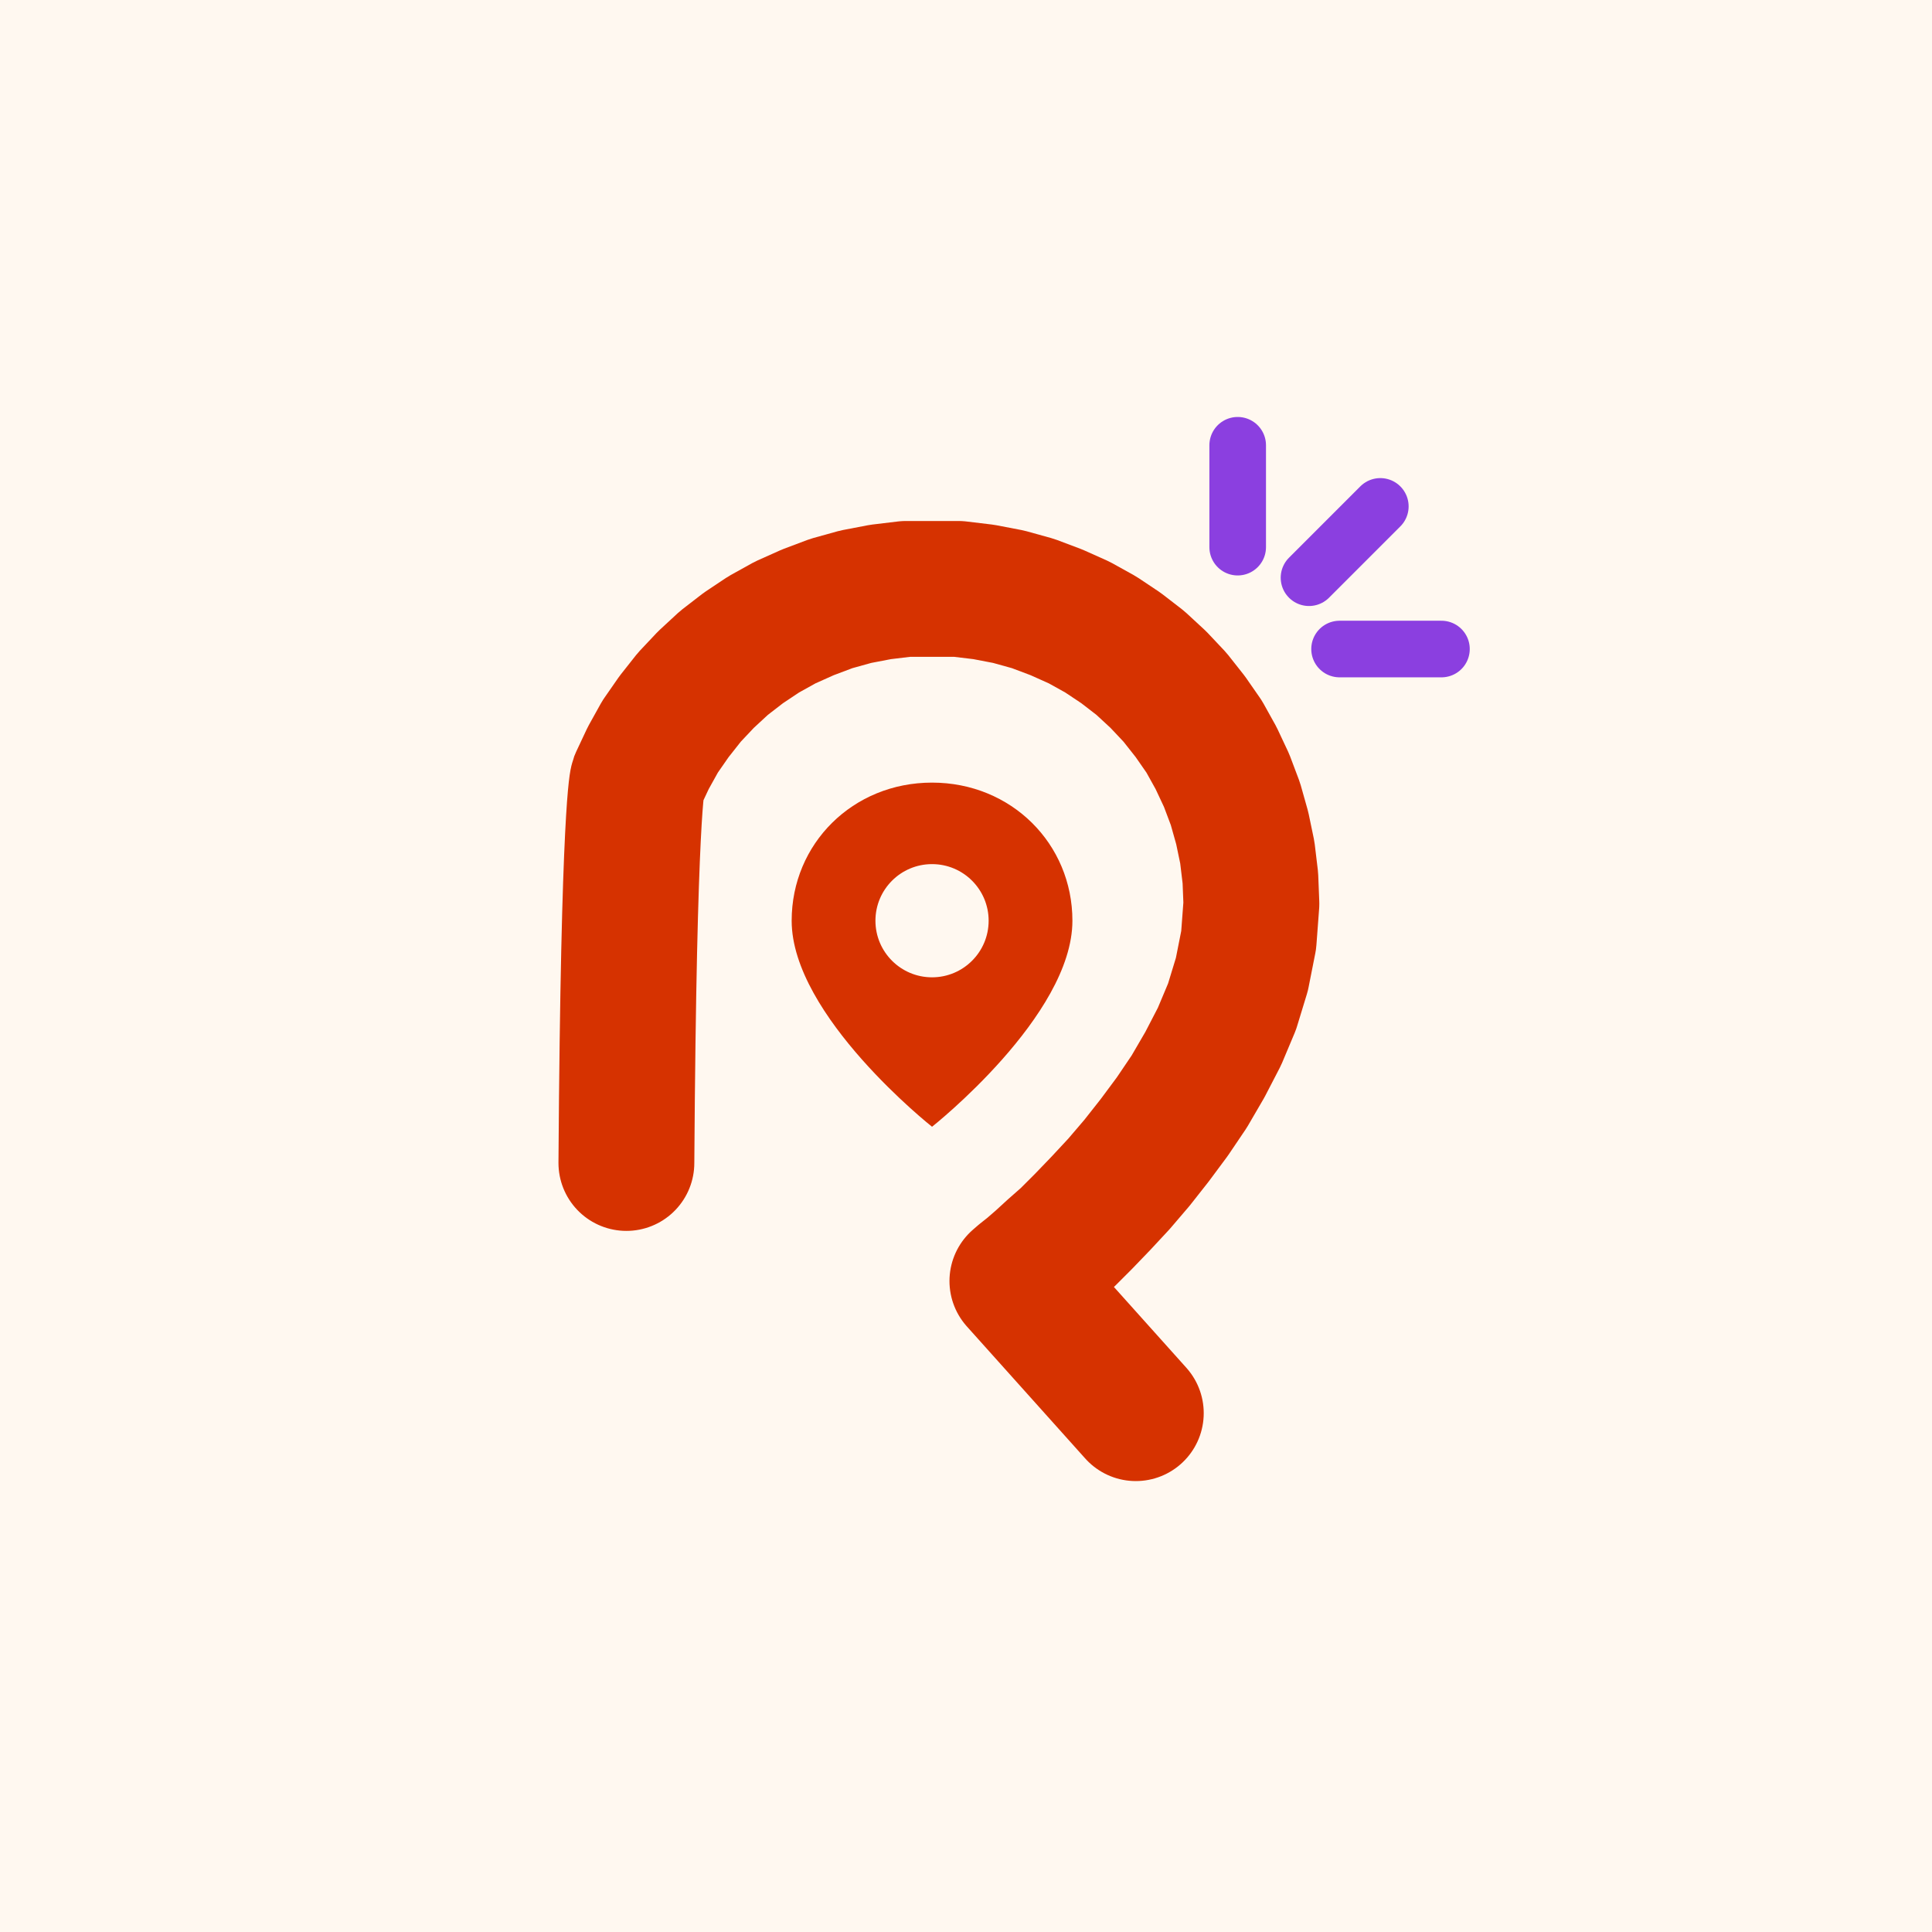
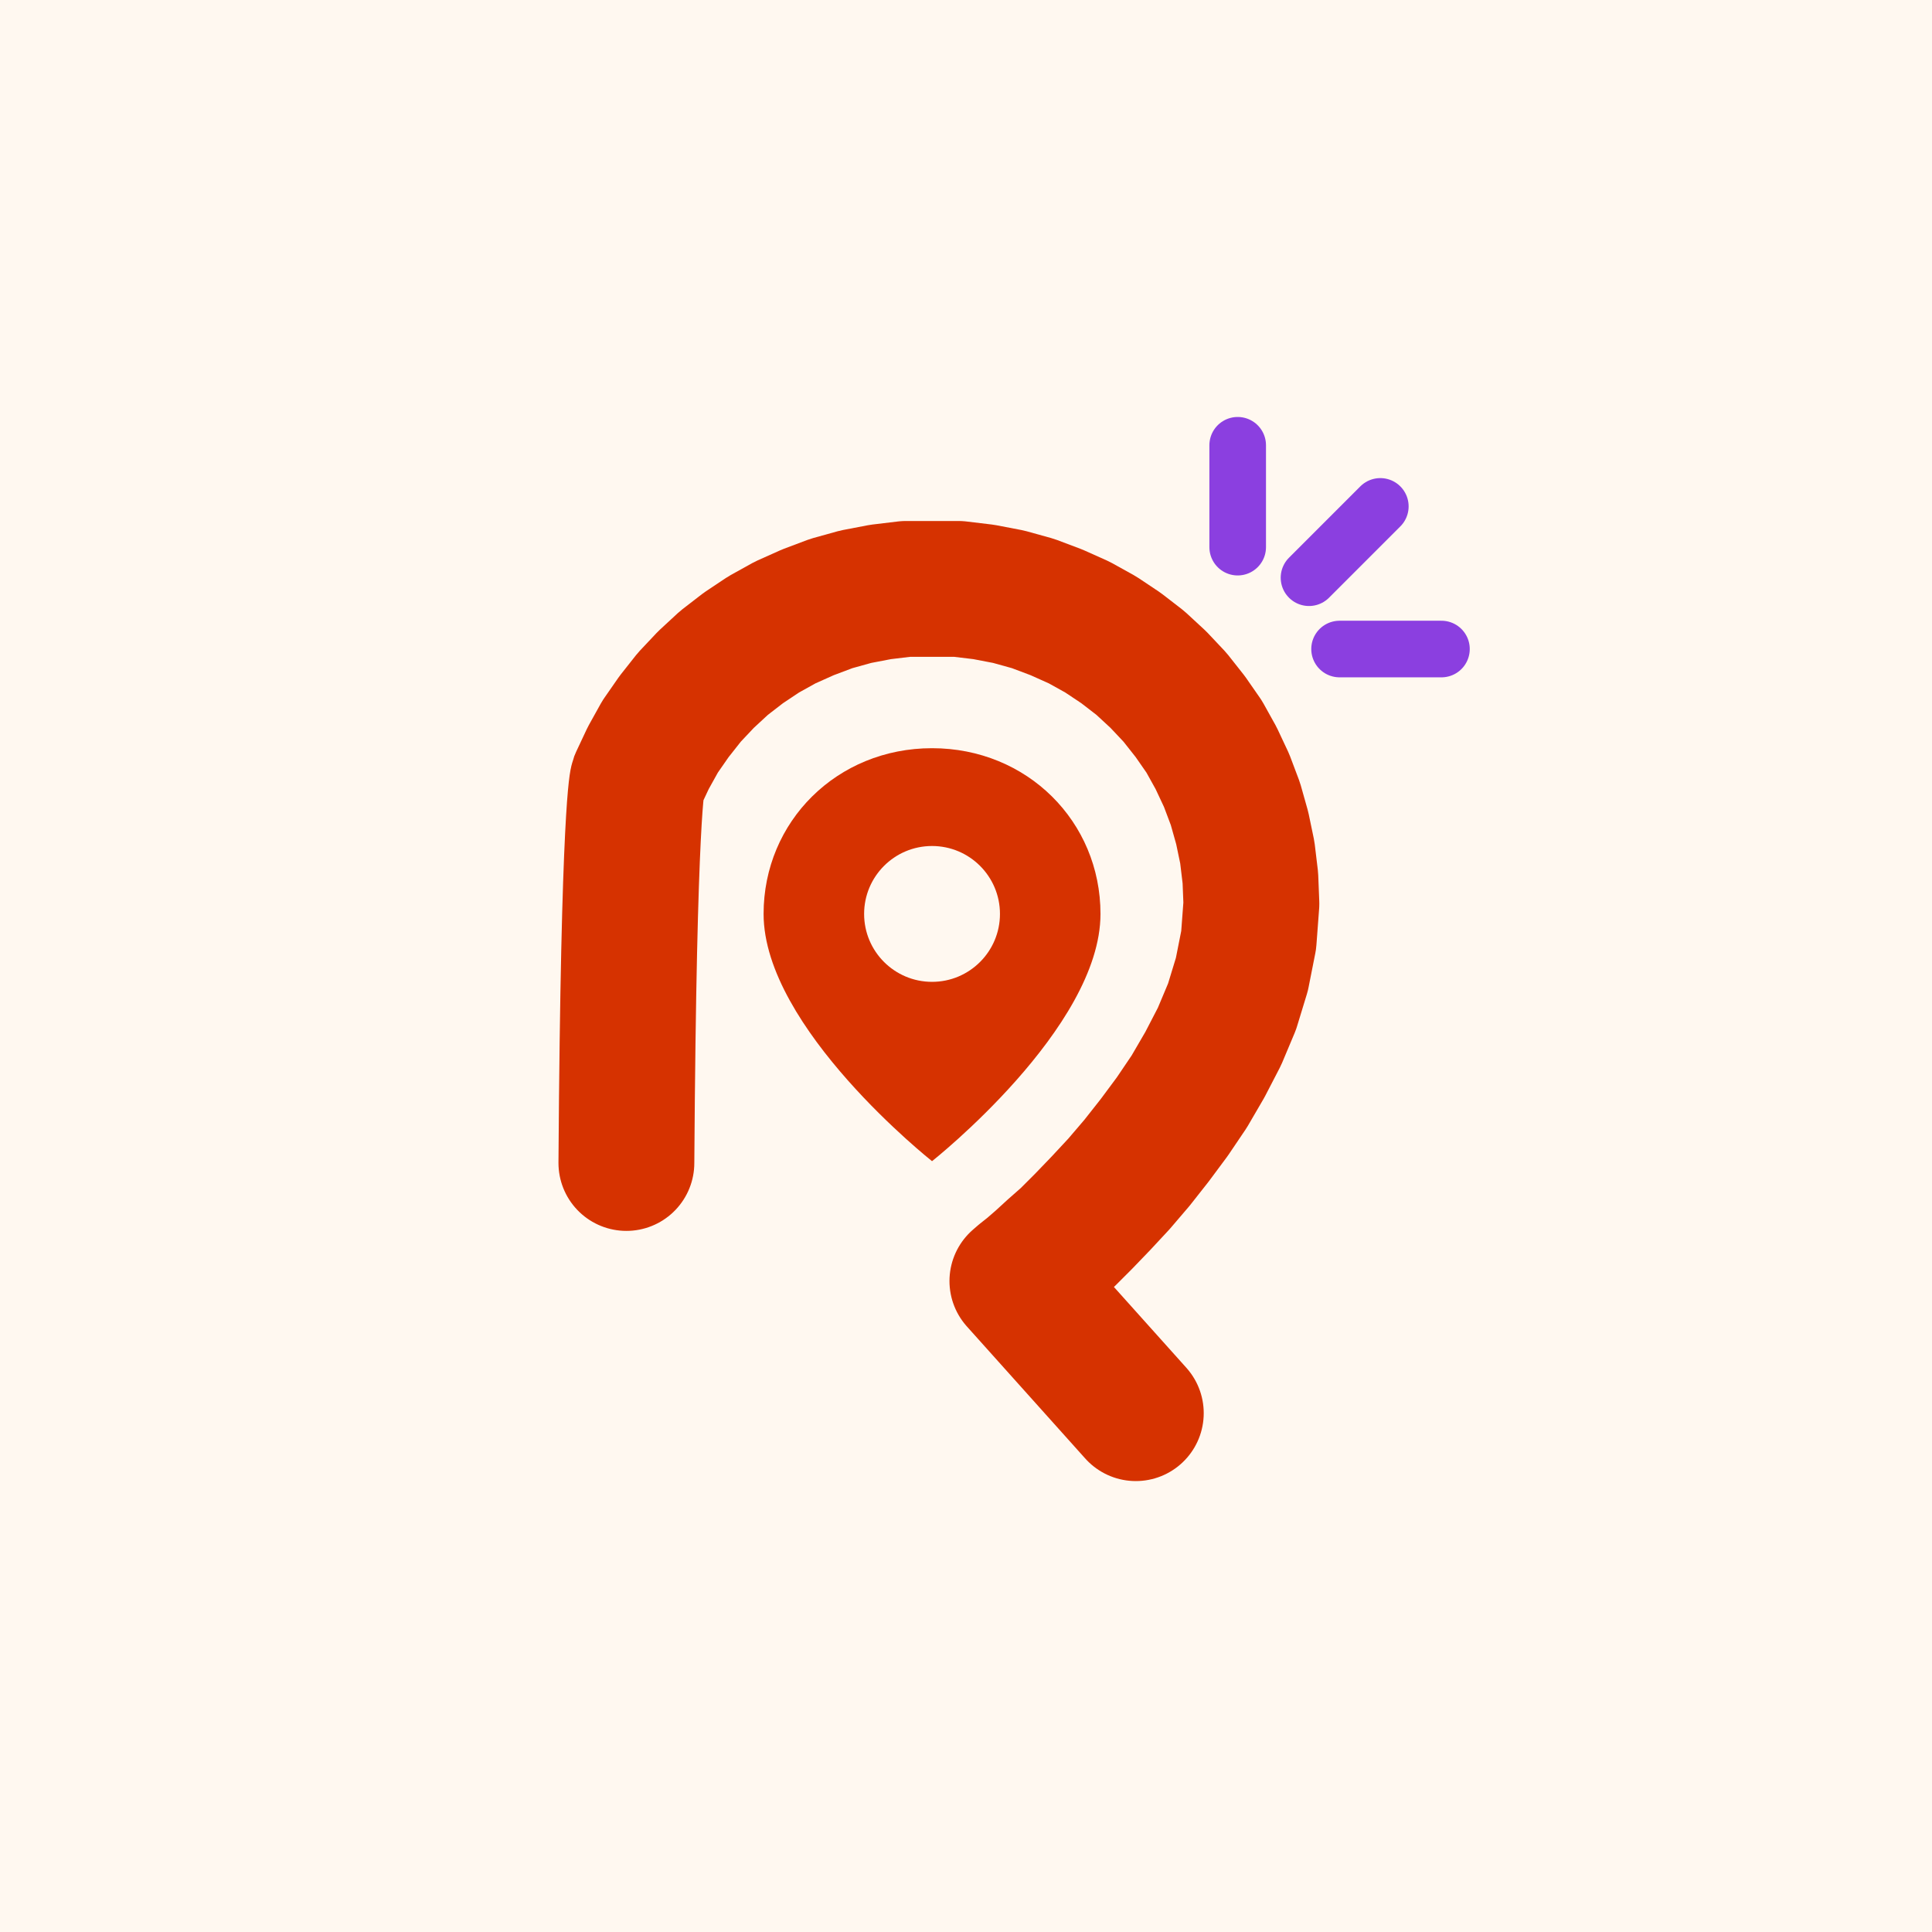
<svg xmlns="http://www.w3.org/2000/svg" width="512" height="512" viewBox="0 0 512 512">
  <path fill="#fff8f0" d="M0 0h512v512H0z" />
  <g transform="translate(256 256) scale(0.6) translate(-256 -256)">
    <g transform="translate(-15 -5)">
      <g fill="none" stroke-linecap="round" stroke-linejoin="round">
        <path d="     M 121 348      C 122.05 189.4       126 179.05       126 179.05      L 130.65 169.15     L 135.9 159.7     L 142.05 150.85     L 148.8 142.3     L 156.15 134.5     L 164.1 127.15     L 172.65 120.55     L 181.65 114.55     L 191.1 109.3     L 201.15 104.8     L 211.5 100.9     L 222.3 97.9     L 233.25 95.8     L 244.5 94.45      L 267.6 94.45      L 278.85 95.8     L 289.8 97.9     L 300.6 100.9     L 310.95 104.8     L 321 109.3     L 330.45 114.55     L 339.45 120.55     L 348 127.15     L 355.95 134.5     L 363.3 142.3     L 370.05 150.85     L 376.2 159.7     L 381.45 169.15     L 386.1 179.05     L 390 189.4     L 393 200.05     L 395.25 210.85     L 396.6 222.1     L 397.05 233.5     L 395.85 249.55     L 392.85 264.7     L 388.5 278.95     L 382.95 292.15     L 376.5 304.6     L 369.6 316.45     L 362.1 327.55     L 354.3 338.05     L 346.5 347.95     L 338.55 357.25     L 330.6 365.8     L 322.95 373.75     L 315.75 380.95     L 309.45 386.5     L 304.05 391.45     L 299.55 395.35     L 295.95 398.2     L 293.7 400.15      L 346 458.5   " fill="none" stroke="#d63200" stroke-width="60" />
        <path d="M422.5 89.5 454 58m-63 18V31m45 90h45" stroke-width="25" stroke="#8b3fe0" />
      </g>
-       <g transform="matrix(.5 0 0 .5 256 256)">
+       <g transform="matrix(.6 0 0 .6 256 256)">
        <path d="M0-152c-70 0-124 54-124 122C-124 54 0 152 0 152S124 54 124-30c0-68-54-122-124-122Z          M50-30A50 50 0 1 0-50-30A50 50 0 1 0 50-30Z" fill="#d63200" fill-rule="evenodd" />
      </g>
    </g>
  </g>
</svg>
